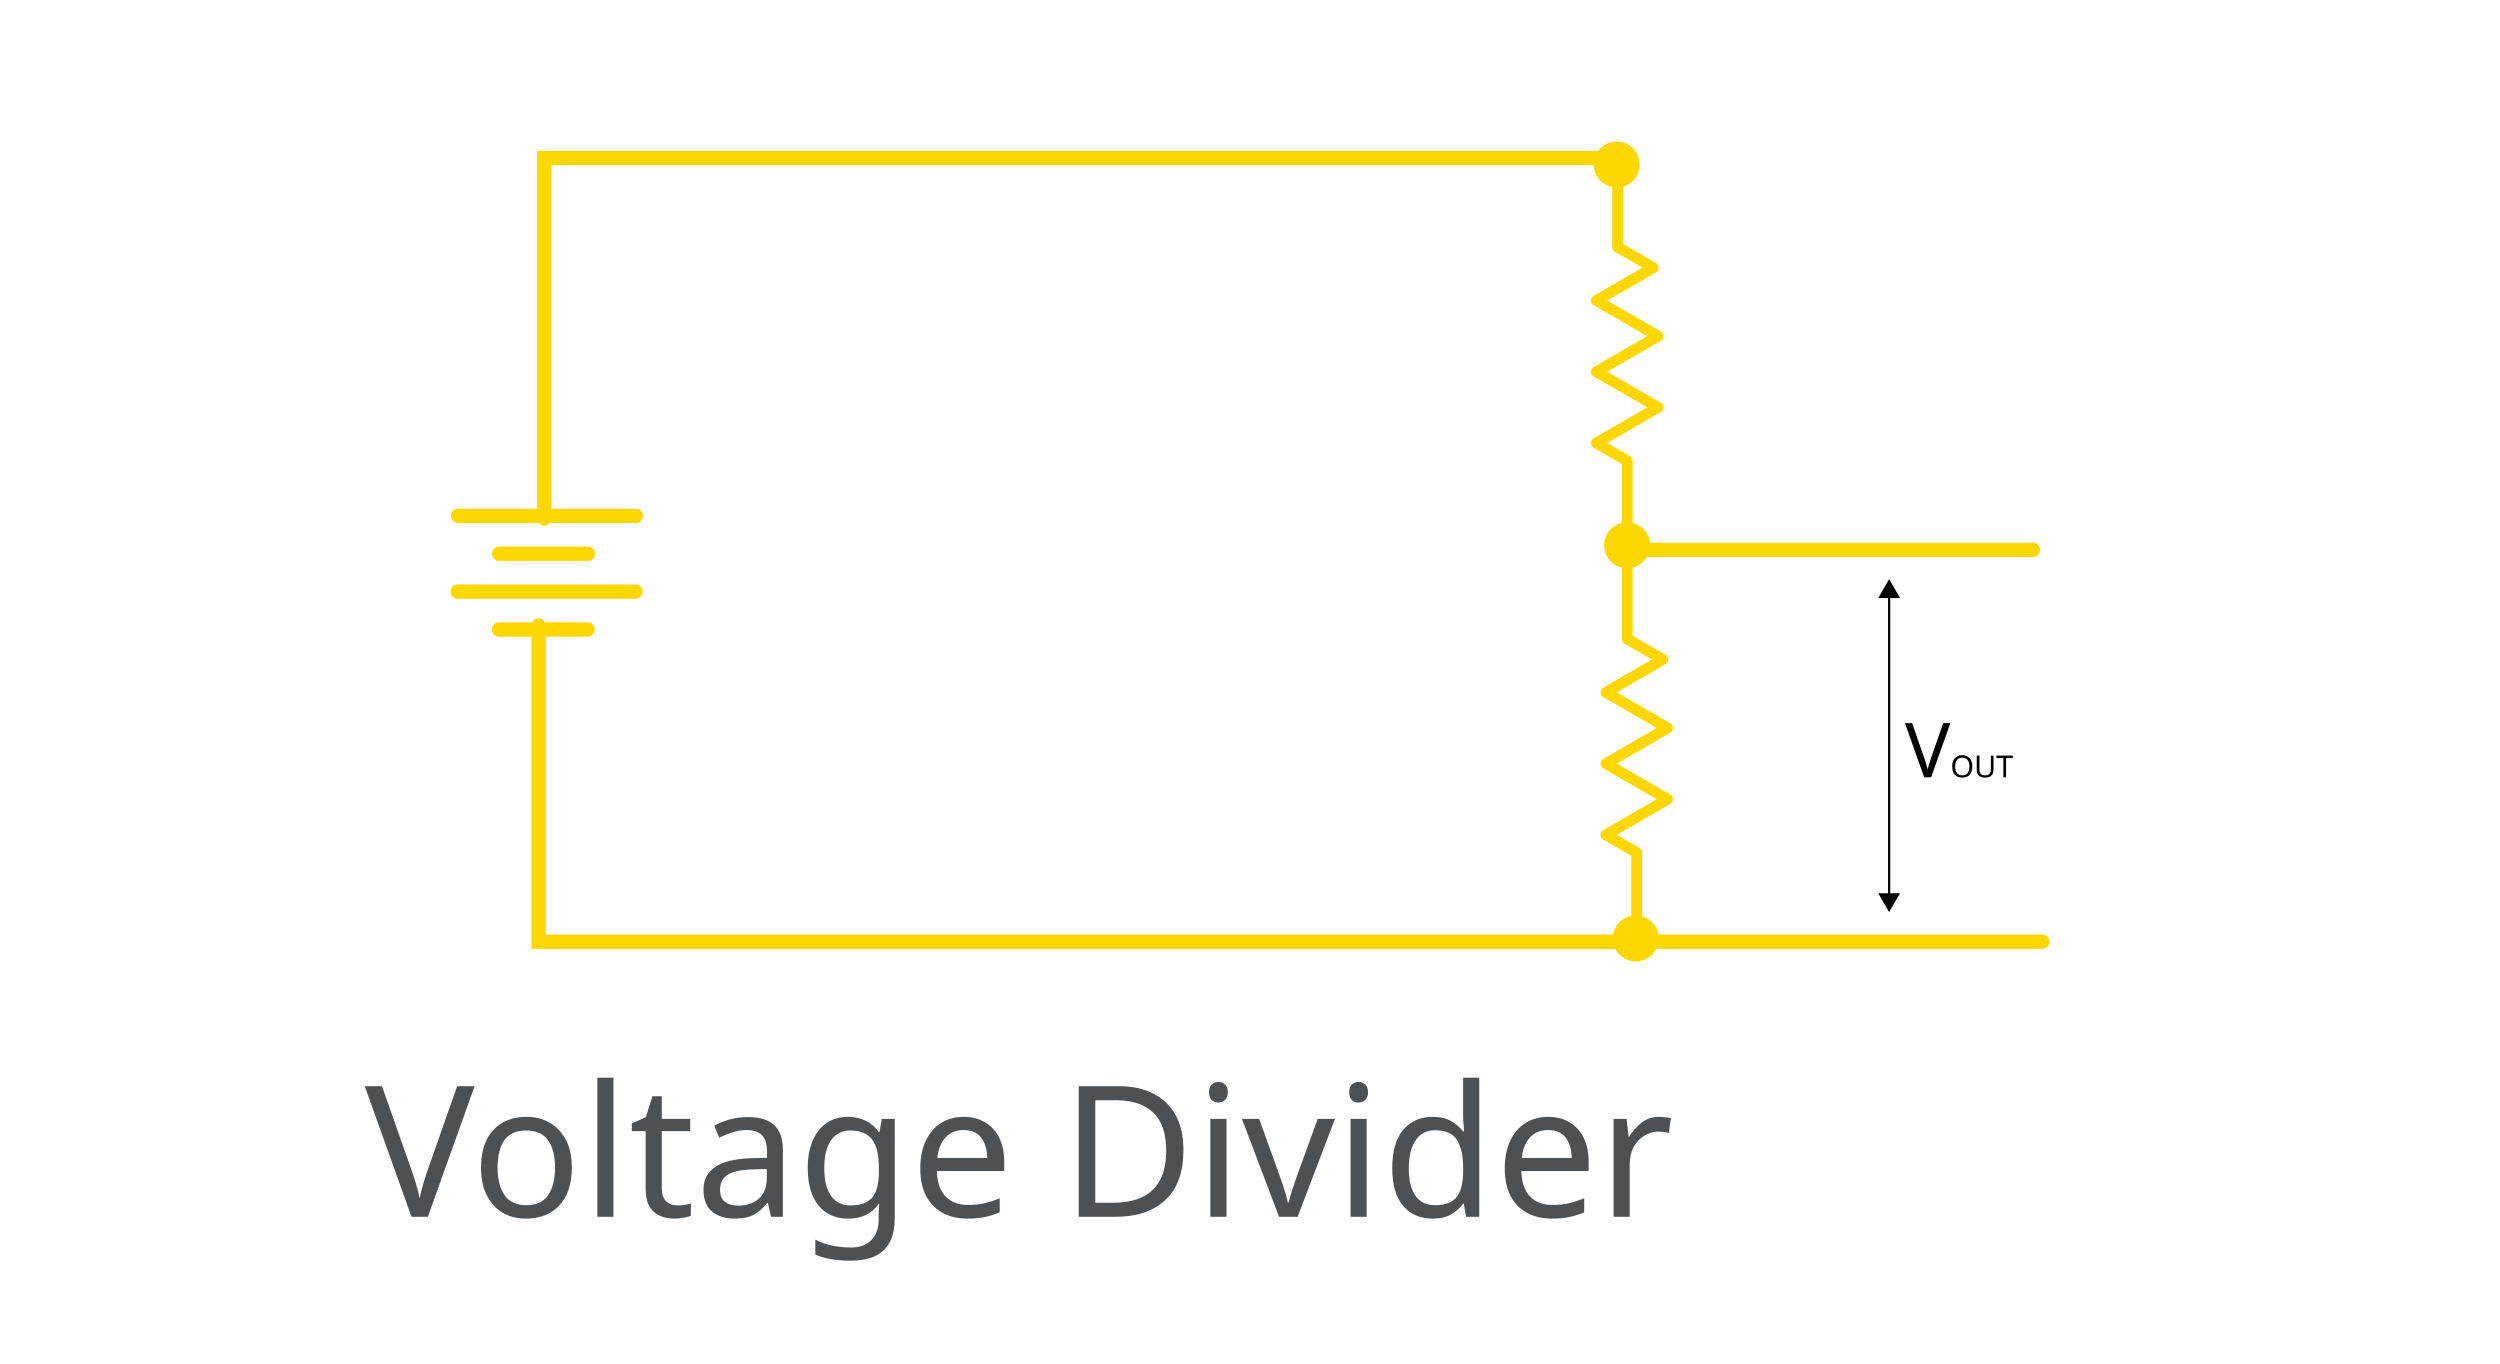
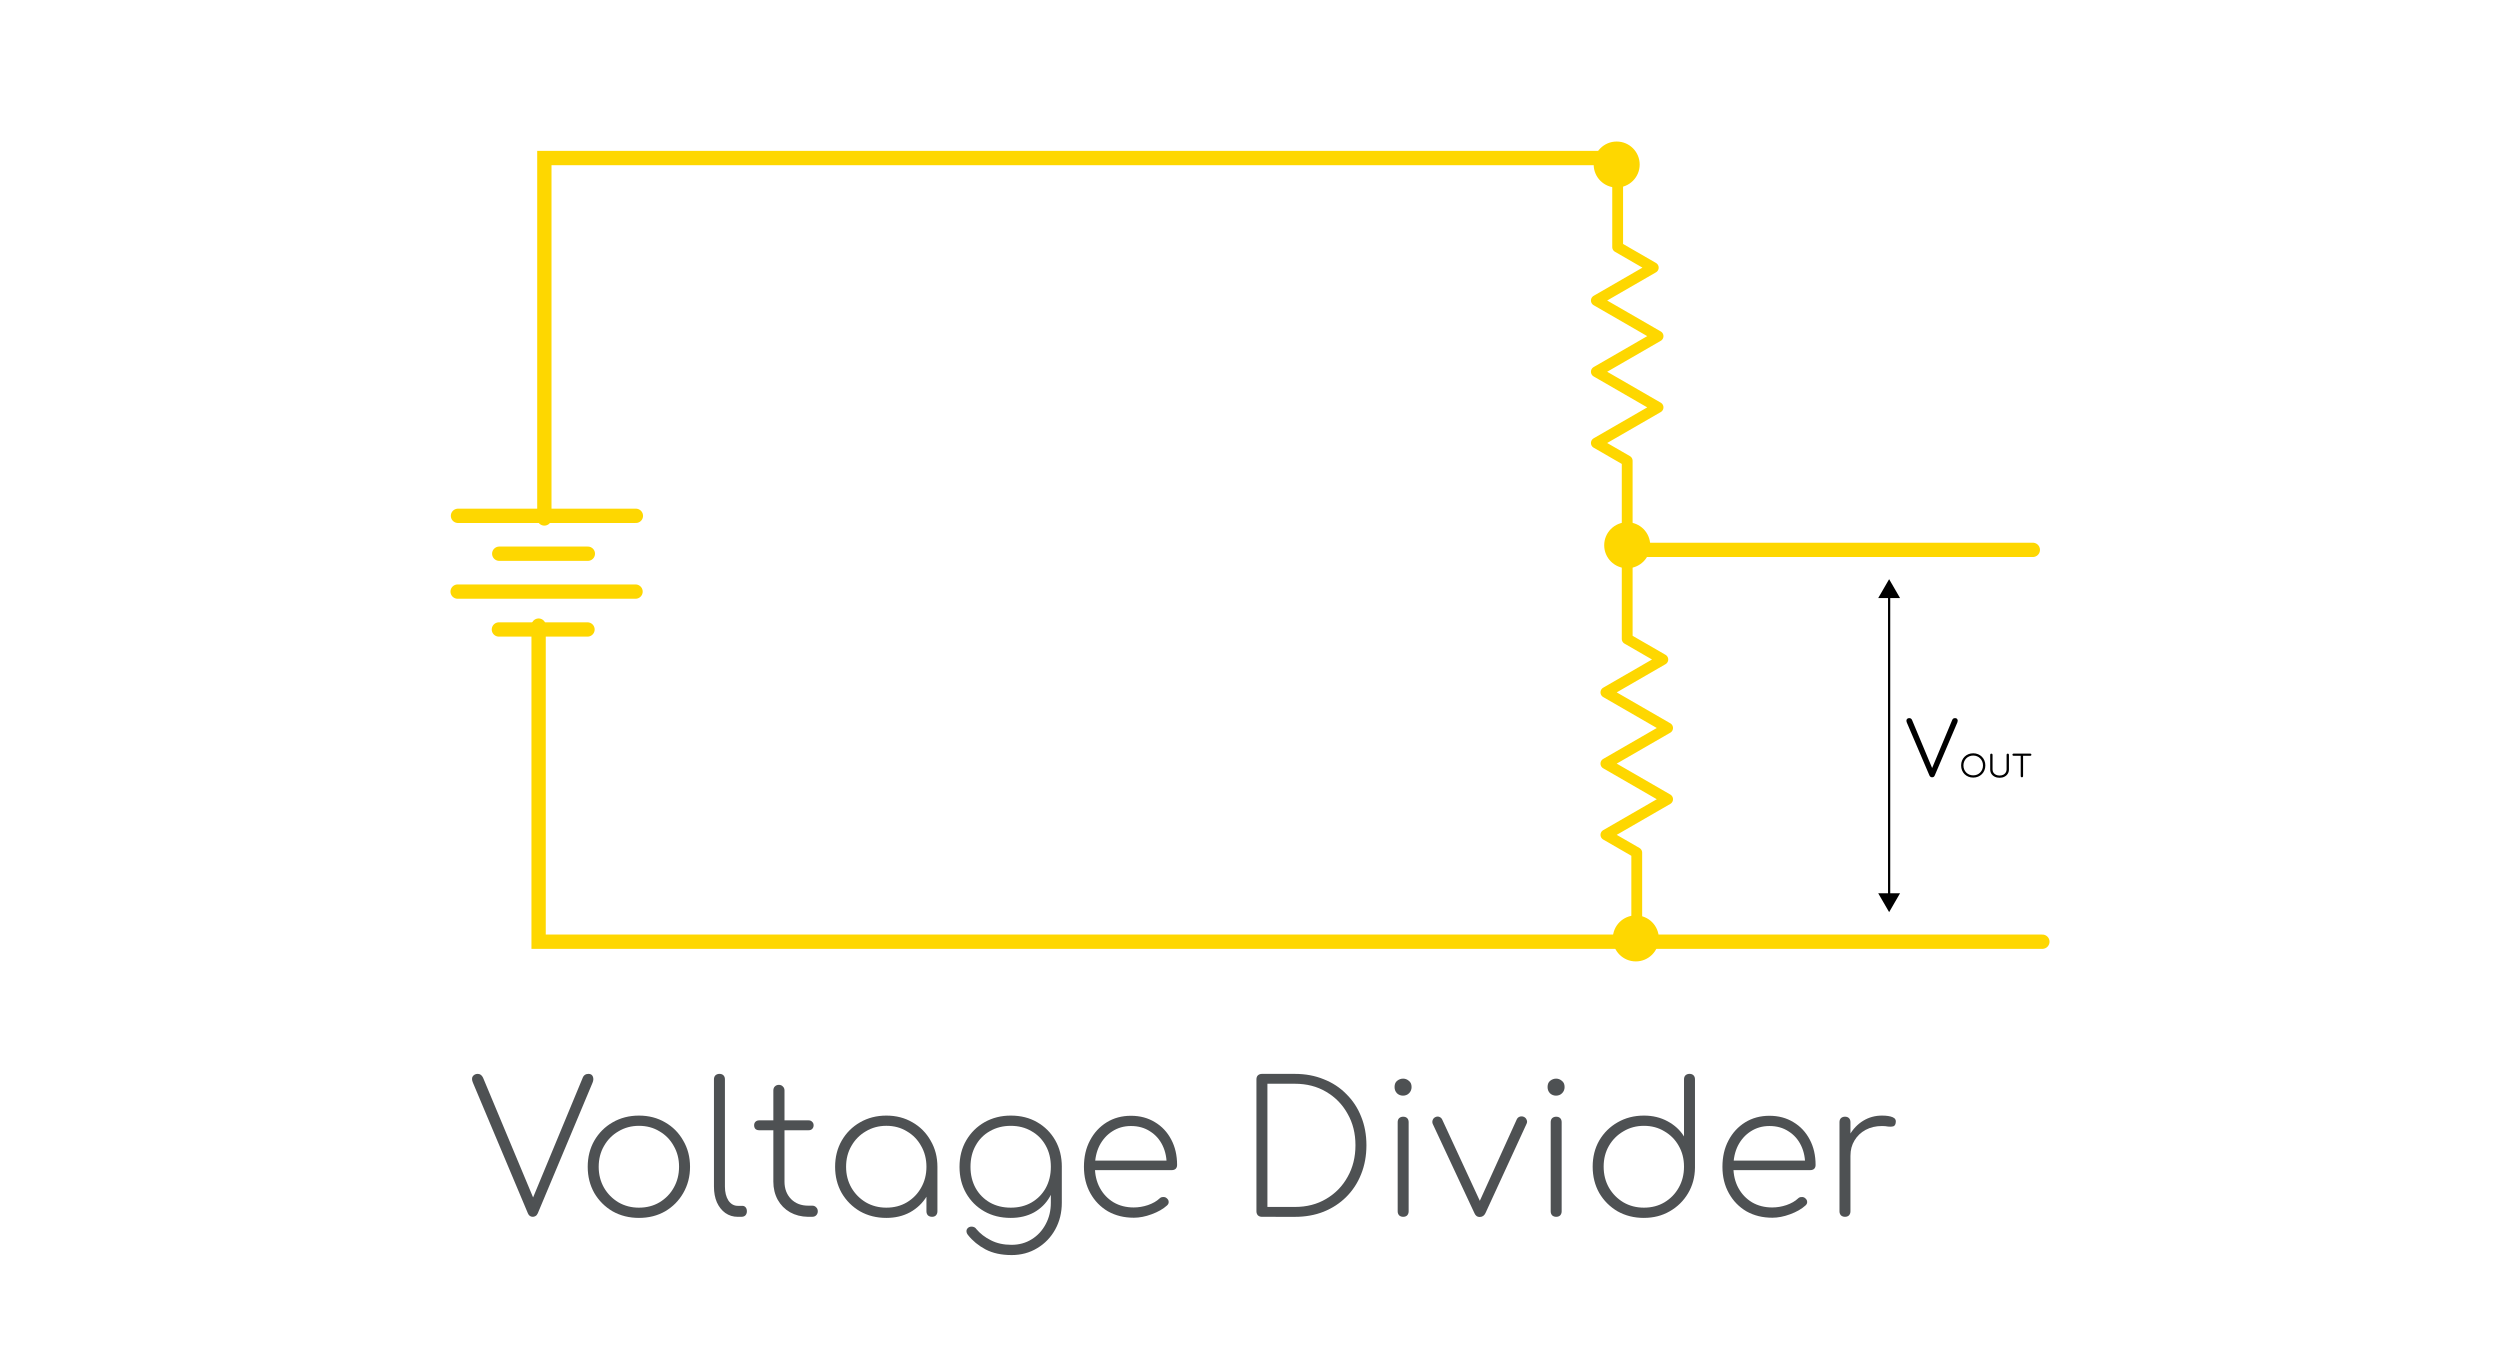
- <svg xmlns="http://www.w3.org/2000/svg" width="660" height="360" viewBox="0 0 174.625 95.25" version="1.1" id="svg8">
+ <svg xmlns="http://www.w3.org/2000/svg" id="svg8" version="1.1" viewBox="0 0 174.625 95.25" height="360" width="660">
  <defs id="defs2">
-     <marker orient="auto" refY="0.0" refX="0.0" id="marker3841" style="overflow:visible;">
-       <path id="path3839" d="M 0.0,0.0 L 5.0,-5.0 L -12.5,0.0 L 5.0,5.0 L 0.0,0.0 z " style="fill-rule:evenodd;stroke:#4e5153;stroke-width:1pt;stroke-opacity:1;fill:#4e5153;fill-opacity:1" transform="scale(0.4) rotate(180) translate(10,0)" />
+     <marker style="overflow:visible;" id="marker3841" refX="0.0" refY="0.0" orient="auto">
+       <path transform="scale(0.4) rotate(180) translate(10,0)" style="fill-rule:evenodd;stroke:#4e5153;stroke-width:1pt;stroke-opacity:1;fill:#4e5153;fill-opacity:1" d="M 0.0,0.0 L 5.0,-5.0 L -12.5,0.0 L 5.0,5.0 L 0.0,0.0 z " id="path3839" />
    </marker>
-     <marker orient="auto" refY="0.0" refX="0.0" id="marker3831" style="overflow:visible;">
-       <path id="path3829" d="M 0.0,0.0 L 5.0,-5.0 L -12.5,0.0 L 5.0,5.0 L 0.0,0.0 z " style="fill-rule:evenodd;stroke:#4e5153;stroke-width:1pt;stroke-opacity:1;fill:#4e5153;fill-opacity:1" transform="scale(0.4) rotate(180) translate(10,0)" />
+     <marker style="overflow:visible;" id="marker3831" refX="0.0" refY="0.0" orient="auto">
+       <path transform="scale(0.4) rotate(180) translate(10,0)" style="fill-rule:evenodd;stroke:#4e5153;stroke-width:1pt;stroke-opacity:1;fill:#4e5153;fill-opacity:1" d="M 0.0,0.0 L 5.0,-5.0 L -12.5,0.0 L 5.0,5.0 L 0.0,0.0 z " id="path3829" />
    </marker>
-     <marker style="overflow:visible" id="TriangleOutL" refX="0.0" refY="0.0" orient="auto">
-       <path transform="scale(0.8)" style="fill-rule:evenodd;stroke:#000000;stroke-width:1pt;stroke-opacity:1;fill:#000000;fill-opacity:1" d="M 5.77,0.0 L -2.88,5.0 L -2.88,-5.0 L 5.77,0.0 z " id="path2502" />
+     <marker orient="auto" refY="0.0" refX="0.0" id="TriangleOutL" style="overflow:visible">
+       <path id="path2502" d="M 5.77,0.0 L -2.88,5.0 L -2.88,-5.0 L 5.77,0.0 z " style="fill-rule:evenodd;stroke:#000000;stroke-width:1pt;stroke-opacity:1;fill:#000000;fill-opacity:1" transform="scale(0.8)" />
    </marker>
-     <marker style="overflow:visible;" id="marker2926" refX="0.0" refY="0.0" orient="auto">
-       <path transform="scale(1.1) rotate(180) translate(1,0)" d="M 8.719,4.034 L -2.207,0.016 L 8.719,-4.002 C 6.973,-1.63 6.983,1.616 8.719,4.034 z " style="fill-rule:evenodd;stroke-width:0.625;stroke-linejoin:round;stroke:#000000;stroke-opacity:1;fill:#000000;fill-opacity:1" id="path2924" />
+     <marker orient="auto" refY="0.0" refX="0.0" id="marker2926" style="overflow:visible;">
+       <path id="path2924" style="fill-rule:evenodd;stroke-width:0.625;stroke-linejoin:round;stroke:#000000;stroke-opacity:1;fill:#000000;fill-opacity:1" d="M 8.719,4.034 L -2.207,0.016 L 8.719,-4.002 C 6.973,-1.63 6.983,1.616 8.719,4.034 z " transform="scale(1.1) rotate(180) translate(1,0)" />
    </marker>
-     <marker style="overflow:visible;" id="marker2868" refX="0.0" refY="0.0" orient="auto">
-       <path transform="scale(1.1) rotate(180) translate(1,0)" d="M 8.719,4.034 L -2.207,0.016 L 8.719,-4.002 C 6.973,-1.63 6.983,1.616 8.719,4.034 z " style="fill-rule:evenodd;stroke-width:0.625;stroke-linejoin:round;stroke:#000000;stroke-opacity:1;fill:#000000;fill-opacity:1" id="path2866" />
+     <marker orient="auto" refY="0.0" refX="0.0" id="marker2868" style="overflow:visible;">
+       <path id="path2866" style="fill-rule:evenodd;stroke-width:0.625;stroke-linejoin:round;stroke:#000000;stroke-opacity:1;fill:#000000;fill-opacity:1" d="M 8.719,4.034 L -2.207,0.016 L 8.719,-4.002 C 6.973,-1.63 6.983,1.616 8.719,4.034 z " transform="scale(1.1) rotate(180) translate(1,0)" />
    </marker>
-     <marker style="overflow:visible;" id="Arrow2Lend" refX="0.0" refY="0.0" orient="auto">
-       <path transform="scale(1.1) rotate(180) translate(1,0)" d="M 8.719,4.034 L -2.207,0.016 L 8.719,-4.002 C 6.973,-1.63 6.983,1.616 8.719,4.034 z " style="fill-rule:evenodd;stroke-width:0.625;stroke-linejoin:round;stroke:#000000;stroke-opacity:1;fill:#000000;fill-opacity:1" id="path2381" />
+     <marker orient="auto" refY="0.0" refX="0.0" id="Arrow2Lend" style="overflow:visible;">
+       <path id="path2381" style="fill-rule:evenodd;stroke-width:0.625;stroke-linejoin:round;stroke:#000000;stroke-opacity:1;fill:#000000;fill-opacity:1" d="M 8.719,4.034 L -2.207,0.016 L 8.719,-4.002 C 6.973,-1.63 6.983,1.616 8.719,4.034 z " transform="scale(1.1) rotate(180) translate(1,0)" />
    </marker>
-     <marker style="overflow:visible;" id="Arrow1Lend" refX="0.0" refY="0.0" orient="auto">
-       <path transform="scale(0.8) rotate(180) translate(12.5,0)" style="fill-rule:evenodd;stroke:#000000;stroke-width:1pt;stroke-opacity:1;fill:#000000;fill-opacity:1" d="M 0.0,0.0 L 5.0,-5.0 L -12.5,0.0 L 5.0,5.0 L 0.0,0.0 z " id="path2363" />
+     <marker orient="auto" refY="0.0" refX="0.0" id="Arrow1Lend" style="overflow:visible;">
+       <path id="path2363" d="M 0.0,0.0 L 5.0,-5.0 L -12.5,0.0 L 5.0,5.0 L 0.0,0.0 z " style="fill-rule:evenodd;stroke:#000000;stroke-width:1pt;stroke-opacity:1;fill:#000000;fill-opacity:1" transform="scale(0.8) rotate(180) translate(12.5,0)" />
    </marker>
-     <marker style="overflow:visible" id="Arrow1Lstart" refX="0.0" refY="0.0" orient="auto">
-       <path transform="scale(0.8) translate(12.5,0)" style="fill-rule:evenodd;stroke:#000000;stroke-width:1pt;stroke-opacity:1;fill:#000000;fill-opacity:1" d="M 0.0,0.0 L 5.0,-5.0 L -12.5,0.0 L 5.0,5.0 L 0.0,0.0 z " id="path2360" />
+     <marker orient="auto" refY="0.0" refX="0.0" id="Arrow1Lstart" style="overflow:visible">
+       <path id="path2360" d="M 0.0,0.0 L 5.0,-5.0 L -12.5,0.0 L 5.0,5.0 L 0.0,0.0 z " style="fill-rule:evenodd;stroke:#000000;stroke-width:1pt;stroke-opacity:1;fill:#000000;fill-opacity:1" transform="scale(0.8) translate(12.5,0)" />
    </marker>
-     <marker style="overflow:visible" id="TriangleInL" refX="0.0" refY="0.0" orient="auto">
-       <path transform="scale(-0.8)" style="fill-rule:evenodd;stroke:#000000;stroke-width:1pt;stroke-opacity:1;fill:#000000;fill-opacity:1" d="M 5.77,0.0 L -2.88,5.0 L -2.88,-5.0 L 5.77,0.0 z " id="path2493" />
+     <marker orient="auto" refY="0.0" refX="0.0" id="TriangleInL" style="overflow:visible">
+       <path id="path2493" d="M 5.77,0.0 L -2.88,5.0 L -2.88,-5.0 L 5.77,0.0 z " style="fill-rule:evenodd;stroke:#000000;stroke-width:1pt;stroke-opacity:1;fill:#000000;fill-opacity:1" transform="scale(-0.8)" />
    </marker>
-     <marker style="overflow:visible" id="Arrow2Mstart" refX="0.0" refY="0.0" orient="auto">
-       <path transform="scale(0.6) translate(0,0)" d="M 8.719,4.034 L -2.207,0.016 L 8.719,-4.002 C 6.973,-1.63 6.983,1.616 8.719,4.034 z " style="fill-rule:evenodd;stroke-width:0.625;stroke-linejoin:round;stroke:#000000;stroke-opacity:1;fill:#000000;fill-opacity:1" id="path2384" />
+     <marker orient="auto" refY="0.0" refX="0.0" id="Arrow2Mstart" style="overflow:visible">
+       <path id="path2384" style="fill-rule:evenodd;stroke-width:0.625;stroke-linejoin:round;stroke:#000000;stroke-opacity:1;fill:#000000;fill-opacity:1" d="M 8.719,4.034 L -2.207,0.016 L 8.719,-4.002 C 6.973,-1.63 6.983,1.616 8.719,4.034 z " transform="scale(0.6) translate(0,0)" />
    </marker>
-     <marker orient="auto" refY="0" refX="0" id="TriangleInL-7" style="overflow:visible">
-       <path id="path2493-4" d="M 5.77,0 -2.88,5 V -5 Z" style="fill:#000000;fill-opacity:1;fill-rule:evenodd;stroke:#000000;stroke-width:1pt;stroke-opacity:1" transform="scale(-0.8)" />
+     <marker style="overflow:visible" id="TriangleInL-7" refX="0" refY="0" orient="auto">
+       <path transform="scale(-0.8)" style="fill:#000000;fill-opacity:1;fill-rule:evenodd;stroke:#000000;stroke-width:1pt;stroke-opacity:1" d="M 5.77,0 -2.88,5 V -5 Z" id="path2493-4" />
    </marker>
-     <marker orient="auto" refY="0" refX="0" id="Arrow1Lstart-8" style="overflow:visible">
-       <path id="path2360-1" d="M 0,0 5,-5 -12.5,0 5,5 Z" style="fill:#000000;fill-opacity:1;fill-rule:evenodd;stroke:#000000;stroke-width:1pt;stroke-opacity:1" transform="matrix(0.8,0,0,0.8,10,0)" />
+     <marker style="overflow:visible" id="Arrow1Lstart-8" refX="0" refY="0" orient="auto">
+       <path transform="matrix(0.8,0,0,0.8,10,0)" style="fill:#000000;fill-opacity:1;fill-rule:evenodd;stroke:#000000;stroke-width:1pt;stroke-opacity:1" d="M 0,0 5,-5 -12.5,0 5,5 Z" id="path2360-1" />
    </marker>
-     <marker orient="auto" refY="0" refX="0" id="TriangleOutL-0" style="overflow:visible">
-       <path id="path2502-7" d="M 5.77,0 -2.88,5 V -5 Z" style="fill:#000000;fill-opacity:1;fill-rule:evenodd;stroke:#000000;stroke-width:1pt;stroke-opacity:1" transform="scale(0.8)" />
+     <marker style="overflow:visible" id="TriangleOutL-0" refX="0" refY="0" orient="auto">
+       <path transform="scale(0.8)" style="fill:#000000;fill-opacity:1;fill-rule:evenodd;stroke:#000000;stroke-width:1pt;stroke-opacity:1" d="M 5.77,0 -2.88,5 V -5 Z" id="path2502-7" />
    </marker>
-     <marker style="overflow:visible" id="marker3831-4" refX="0" refY="0" orient="auto">
-       <path transform="matrix(-0.4,0,0,-0.4,-4,0)" style="fill:#4e5153;fill-opacity:1;fill-rule:evenodd;stroke:#4e5153;stroke-width:1pt;stroke-opacity:1" d="M 0,0 5,-5 -12.5,0 5,5 Z" id="path3829-7" />
+     <marker orient="auto" refY="0" refX="0" id="marker3831-4" style="overflow:visible">
+       <path id="path3829-7" d="M 0,0 5,-5 -12.5,0 5,5 Z" style="fill:#4e5153;fill-opacity:1;fill-rule:evenodd;stroke:#4e5153;stroke-width:1pt;stroke-opacity:1" transform="matrix(-0.4,0,0,-0.4,-4,0)" />
    </marker>
-     <marker style="overflow:visible" id="marker3841-2" refX="0" refY="0" orient="auto">
-       <path transform="matrix(-0.4,0,0,-0.4,-4,0)" style="fill:#4e5153;fill-opacity:1;fill-rule:evenodd;stroke:#4e5153;stroke-width:1pt;stroke-opacity:1" d="M 0,0 5,-5 -12.5,0 5,5 Z" id="path3839-2" />
+     <marker orient="auto" refY="0" refX="0" id="marker3841-2" style="overflow:visible">
+       <path id="path3839-2" d="M 0,0 5,-5 -12.5,0 5,5 Z" style="fill:#4e5153;fill-opacity:1;fill-rule:evenodd;stroke:#4e5153;stroke-width:1pt;stroke-opacity:1" transform="matrix(-0.4,0,0,-0.4,-4,0)" />
    </marker>
  </defs>
  <g id="layer1">
-     <rect style="fill:none;fill-opacity:1;stroke:none;stroke-width:0.198;stroke-linecap:round;stroke-linejoin:round;stroke-miterlimit:4;stroke-dasharray:none;stroke-opacity:1" id="rect846" width="172.98" height="92.524" x="-176.584" y="0.85" ry="6.609" />
-     <rect ry="6.609" y="1.795" x="0.932" height="92.524" width="172.98" id="rect846-0" style="fill:none;fill-opacity:1;stroke:none;stroke-width:0.198;stroke-linecap:round;stroke-linejoin:round;stroke-miterlimit:4;stroke-dasharray:none;stroke-opacity:1" />
-     <rect style="fill:none;fill-opacity:1;stroke:none;stroke-width:0.198;stroke-linecap:round;stroke-linejoin:round;stroke-miterlimit:4;stroke-dasharray:none;stroke-opacity:1" id="rect846-0-6" width="172.98" height="92.524" x="-176.584" y="93.374" ry="6.609" />
-     <rect style="fill:none;fill-opacity:1;stroke:none;stroke-width:0.198;stroke-linecap:round;stroke-linejoin:round;stroke-miterlimit:4;stroke-dasharray:none;stroke-opacity:1" id="rect846-0-4" width="172.98" height="92.524" x="93.675" y="-106.449" ry="6.609" />
-     <g id="g10109" transform="translate(-99.35365,105.3042)">
-       <text id="text844-8-04" y="-20.31" x="182.178" style="font-style:normal;font-weight:normal;font-size:12.786px;line-height:1.25;font-family:sans-serif;fill:#4e5153;fill-opacity:1;stroke:none;stroke-width:0.32" xml:space="preserve">
-         <tspan id="tspan856-0-4" style="font-style:normal;font-variant:normal;font-weight:300;font-stretch:normal;font-family:Comfortaa;-inkscape-font-specification:'Comfortaa Light';text-align:center;text-anchor:middle;fill:#4e5153;fill-opacity:1;stroke-width:0.32" y="-20.31" x="182.178">Voltage Divider</tspan>
-       </text>
-       <path style="fill:none;stroke:#fed700;stroke-width:0.756;stroke-linecap:round;stroke-linejoin:round;stroke-miterlimit:4;stroke-dasharray:none;stroke-opacity:1" d="m 213.014,-66.896 v 6.221 l 2.488,1.437 -3.976,2.296 4.31,2.488 -4.31,2.488 4.31,2.488 -4.31,2.488 2.155,1.244 v 6.221" id="path1607-2-1-0" />
-       <path id="path1607-2-1-3-8" d="m 212.347,-94.267 v 6.221 l 2.488,1.437 -3.976,2.296 4.31,2.488 -4.31,2.488 4.31,2.488 -4.31,2.488 2.155,1.244 v 6.221" style="fill:none;stroke:#fed700;stroke-width:0.756;stroke-linecap:round;stroke-linejoin:round;stroke-miterlimit:4;stroke-dasharray:none;stroke-opacity:1" />
-       <path id="path2314-8" d="m 213.681,-39.526 h 28.332" style="fill:none;stroke:#fed700;stroke-width:1;stroke-linecap:round;stroke-linejoin:miter;stroke-miterlimit:4;stroke-dasharray:none;stroke-opacity:1" />
-       <path style="fill:none;stroke:#fed700;stroke-width:1;stroke-linecap:round;stroke-linejoin:miter;stroke-miterlimit:4;stroke-dasharray:none;stroke-opacity:1" d="m 213.014,-66.896 h 28.332" id="path2314-2-5" />
-       <circle r="1.204" cy="-39.756" cx="213.615" id="path1707-9-7-0" style="fill:#fed700;fill-opacity:1;stroke:#fed700;stroke-width:0.806;stroke-linecap:round;stroke-linejoin:round;stroke-miterlimit:4;stroke-dasharray:none;stroke-opacity:1" />
-       <circle r="1.204" cy="-67.218" cx="213.014" id="path1707-9-1-6" style="fill:#fed700;fill-opacity:1;stroke:#fed700;stroke-width:0.806;stroke-linecap:round;stroke-linejoin:round;stroke-miterlimit:4;stroke-dasharray:none;stroke-opacity:1" />
-       <circle r="1.204" cy="-93.812" cx="212.279" id="path1707-9-0-7" style="fill:#fed700;fill-opacity:1;stroke:#fed700;stroke-width:0.806;stroke-linecap:round;stroke-linejoin:round;stroke-miterlimit:4;stroke-dasharray:none;stroke-opacity:1" />
-       <path id="path2358-3" d="m 231.31,-63.969 v 21.497" style="fill:none;stroke:#000000;stroke-width:0.155;stroke-linecap:butt;stroke-linejoin:miter;stroke-miterlimit:3;stroke-dasharray:none;stroke-opacity:1;marker-start:url(#TriangleInL-7);marker-mid:url(#Arrow1Lstart-8);marker-end:url(#TriangleOutL-0)" />
-       <text id="text3420-2" y="-51.011" x="232.414" style="font-style:normal;font-weight:normal;font-size:5.292px;line-height:1.15;font-family:sans-serif;fill:#000000;fill-opacity:1;stroke:none;stroke-width:0.265" xml:space="preserve">
-         <tspan rotate="0 0 0 0 0" style="font-style:normal;font-variant:normal;font-weight:normal;font-stretch:normal;font-size:5.292px;font-family:Comfortaa;-inkscape-font-specification:Comfortaa;stroke-width:0.265" y="-51.011" x="232.414" id="tspan3418-2">V<tspan id="tspan3424-0" style="font-style:normal;font-variant:normal;font-weight:normal;font-stretch:normal;font-size:2.117px;font-family:Comfortaa;-inkscape-font-specification:Comfortaa;stroke-width:0.265">OUT</tspan>
-         </tspan>
-       </text>
-       <path id="path3434-9" d="m 131.343,-69.273 h 12.426" style="fill:none;stroke:#fed700;stroke-width:1;stroke-linecap:round;stroke-linejoin:miter;stroke-miterlimit:4;stroke-dasharray:none;stroke-opacity:1" />
-       <path id="path3436-3" d="m 134.225,-66.627 h 6.189" style="fill:none;stroke:#fed700;stroke-width:1;stroke-linecap:round;stroke-linejoin:miter;stroke-miterlimit:4;stroke-dasharray:none;stroke-opacity:1" />
-       <path style="fill:none;stroke:#fed700;stroke-width:1;stroke-linecap:round;stroke-linejoin:miter;stroke-miterlimit:4;stroke-dasharray:none;stroke-opacity:1" d="M 131.32,-63.981 H 143.746" id="path3434-8-9" />
-       <path style="fill:none;stroke:#fed700;stroke-width:1;stroke-linecap:round;stroke-linejoin:miter;stroke-miterlimit:4;stroke-dasharray:none;stroke-opacity:1" d="m 134.202,-61.335 h 6.189" id="path3436-1-0" />
-       <path id="path3456-8" d="m 212.347,-94.267 h -74.971 v 25.178" style="fill:none;stroke:#fed700;stroke-width:1;stroke-linecap:round;stroke-linejoin:miter;stroke-miterlimit:4;stroke-dasharray:none;stroke-opacity:1" />
-       <path id="path3458-3" d="M 213.681,-39.526 H 136.976 V -61.606" style="fill:none;stroke:#fed700;stroke-width:1;stroke-linecap:round;stroke-linejoin:miter;stroke-miterlimit:4;stroke-dasharray:none;stroke-opacity:1" />
+     <rect ry="6.609" y="0.85" x="-176.584" height="92.524" width="172.98" id="rect846" style="fill:none;fill-opacity:1;stroke:none;stroke-width:0.198;stroke-linecap:round;stroke-linejoin:round;stroke-miterlimit:4;stroke-dasharray:none;stroke-opacity:1" />
+     <rect style="fill:none;fill-opacity:1;stroke:none;stroke-width:0.198;stroke-linecap:round;stroke-linejoin:round;stroke-miterlimit:4;stroke-dasharray:none;stroke-opacity:1" id="rect846-0" width="172.98" height="92.524" x="0.932" y="1.795" ry="6.609" />
+     <rect ry="6.609" y="93.374" x="-176.584" height="92.524" width="172.98" id="rect846-0-6" style="fill:none;fill-opacity:1;stroke:none;stroke-width:0.198;stroke-linecap:round;stroke-linejoin:round;stroke-miterlimit:4;stroke-dasharray:none;stroke-opacity:1" />
+     <rect ry="6.609" y="-106.449" x="93.675" height="92.524" width="172.98" id="rect846-0-4" style="fill:none;fill-opacity:1;stroke:none;stroke-width:0.198;stroke-linecap:round;stroke-linejoin:round;stroke-miterlimit:4;stroke-dasharray:none;stroke-opacity:1" />
+     <g style="font-style:normal;font-weight:normal;font-size:12.786px;line-height:1.25;font-family:sans-serif;fill:#4e5153;fill-opacity:1;stroke:none;stroke-width:0.32" id="text844-8-04" aria-label="Voltage Divider">
+       <path id="path1075" style="font-style:normal;font-variant:normal;font-weight:300;font-stretch:normal;font-family:Comfortaa;-inkscape-font-specification:'Comfortaa Light';text-align:center;text-anchor:middle;fill:#4e5153;fill-opacity:1;stroke-width:0.32" d="m 37.219,84.995 q -0.243,0 -0.345,-0.243 l -3.836,-9.116 q -0.128,-0.294 -0.013,-0.46 0.128,-0.166 0.345,-0.166 0.243,0 0.371,0.268 l 3.682,8.809 h -0.371 l 3.631,-8.758 q 0.064,-0.179 0.166,-0.243 0.102,-0.077 0.256,-0.077 0.23,0 0.307,0.192 0.077,0.192 -0.026,0.435 l -3.823,9.116 q -0.064,0.141 -0.166,0.192 -0.089,0.051 -0.179,0.051 z" />
+       <path id="path1077" style="font-style:normal;font-variant:normal;font-weight:300;font-stretch:normal;font-family:Comfortaa;-inkscape-font-specification:'Comfortaa Light';text-align:center;text-anchor:middle;fill:#4e5153;fill-opacity:1;stroke-width:0.32" d="m 44.632,85.071 q -1.023,0 -1.841,-0.46 -0.805,-0.473 -1.279,-1.279 -0.46,-0.818 -0.46,-1.828 0,-1.023 0.46,-1.828 0.473,-0.818 1.279,-1.279 0.818,-0.473 1.841,-0.473 1.023,0 1.828,0.473 0.805,0.46 1.266,1.279 0.473,0.805 0.473,1.828 0,1.01 -0.473,1.828 -0.46,0.805 -1.266,1.279 -0.805,0.46 -1.828,0.46 z m 0,-0.716 q 0.805,0 1.432,-0.371 0.639,-0.384 0.997,-1.023 0.371,-0.652 0.371,-1.47 0,-0.805 -0.371,-1.445 -0.358,-0.652 -0.997,-1.023 -0.626,-0.384 -1.432,-0.384 -0.793,0 -1.432,0.384 -0.639,0.371 -1.01,1.023 -0.371,0.639 -0.371,1.458 0,0.805 0.371,1.458 0.371,0.639 1.01,1.023 0.639,0.371 1.432,0.371 z" />
+       <path id="path1079" style="font-style:normal;font-variant:normal;font-weight:300;font-stretch:normal;font-family:Comfortaa;-inkscape-font-specification:'Comfortaa Light';text-align:center;text-anchor:middle;fill:#4e5153;fill-opacity:1;stroke-width:0.32" d="m 51.532,84.995 q -0.486,0 -0.869,-0.268 -0.371,-0.268 -0.588,-0.742 -0.205,-0.473 -0.205,-1.1 v -7.492 q 0,-0.179 0.102,-0.281 0.115,-0.102 0.281,-0.102 0.179,0 0.281,0.102 0.102,0.102 0.102,0.281 v 7.492 q 0,0.588 0.243,0.972 0.256,0.371 0.652,0.371 h 0.32 q 0.141,0 0.23,0.102 0.089,0.102 0.089,0.281 0,0.166 -0.102,0.281 -0.102,0.102 -0.281,0.102 z" />
+       <path id="path1081" style="font-style:normal;font-variant:normal;font-weight:300;font-stretch:normal;font-family:Comfortaa;-inkscape-font-specification:'Comfortaa Light';text-align:center;text-anchor:middle;fill:#4e5153;fill-opacity:1;stroke-width:0.32" d="m 56.435,84.995 q -0.703,-0.013 -1.253,-0.32 -0.55,-0.32 -0.857,-0.869 -0.307,-0.563 -0.307,-1.266 v -6.367 q 0,-0.179 0.102,-0.281 0.115,-0.115 0.281,-0.115 0.179,0 0.281,0.115 0.115,0.102 0.115,0.281 v 6.367 q 0,0.742 0.46,1.215 0.46,0.46 1.189,0.46 h 0.281 q 0.179,0 0.281,0.115 0.115,0.102 0.115,0.281 0,0.166 -0.115,0.281 -0.102,0.102 -0.281,0.102 z m -3.414,-6.048 q -0.153,0 -0.256,-0.089 -0.089,-0.102 -0.089,-0.256 0,-0.153 0.089,-0.243 0.102,-0.102 0.256,-0.102 h 3.465 q 0.153,0 0.243,0.102 0.102,0.089 0.102,0.243 0,0.153 -0.102,0.256 -0.089,0.089 -0.243,0.089 z" />
+       <path id="path1083" style="font-style:normal;font-variant:normal;font-weight:300;font-stretch:normal;font-family:Comfortaa;-inkscape-font-specification:'Comfortaa Light';text-align:center;text-anchor:middle;fill:#4e5153;fill-opacity:1;stroke-width:0.32" d="m 61.912,85.071 q -1.023,0 -1.841,-0.46 -0.805,-0.473 -1.279,-1.279 -0.46,-0.818 -0.46,-1.828 0,-1.023 0.46,-1.828 0.473,-0.818 1.279,-1.279 0.818,-0.473 1.841,-0.473 1.023,0 1.828,0.473 0.805,0.46 1.266,1.279 0.473,0.805 0.473,1.828 l -0.32,0.511 q 0,0.869 -0.435,1.56 -0.422,0.69 -1.151,1.1 -0.729,0.396 -1.662,0.396 z m 0,-0.716 q 0.805,0 1.432,-0.371 0.639,-0.384 0.997,-1.023 0.371,-0.652 0.371,-1.458 0,-0.818 -0.371,-1.458 -0.358,-0.652 -0.997,-1.023 -0.626,-0.384 -1.432,-0.384 -0.793,0 -1.432,0.384 -0.639,0.371 -1.01,1.023 -0.371,0.639 -0.371,1.458 0,0.805 0.371,1.458 0.371,0.639 1.01,1.023 0.639,0.371 1.432,0.371 z m 3.196,0.639 q -0.179,0 -0.294,-0.102 -0.102,-0.115 -0.102,-0.281 V 82.271 L 64.955,81.504 h 0.524 v 3.107 q 0,0.166 -0.102,0.281 -0.102,0.102 -0.268,0.102 z" />
+       <path id="path1085" style="font-style:normal;font-variant:normal;font-weight:300;font-stretch:normal;font-family:Comfortaa;-inkscape-font-specification:'Comfortaa Light';text-align:center;text-anchor:middle;fill:#4e5153;fill-opacity:1;stroke-width:0.32" d="m 70.602,85.071 q -1.048,0 -1.854,-0.46 -0.805,-0.46 -1.266,-1.266 -0.46,-0.805 -0.46,-1.841 0,-1.048 0.473,-1.854 0.473,-0.805 1.279,-1.266 0.818,-0.46 1.828,-0.46 1.048,0 1.841,0.46 0.805,0.46 1.266,1.266 0.46,0.805 0.46,1.854 l -0.447,0.511 q 0,0.895 -0.396,1.585 -0.396,0.69 -1.1,1.087 -0.703,0.384 -1.624,0.384 z m 0.051,2.595 q -1.061,0 -1.816,-0.396 -0.742,-0.396 -1.227,-1.01 -0.102,-0.128 -0.102,-0.268 0,-0.141 0.128,-0.243 0.128,-0.089 0.294,-0.064 0.179,0.026 0.268,0.166 0.396,0.473 1.01,0.78 0.614,0.32 1.445,0.32 0.793,0 1.406,-0.384 0.626,-0.384 0.984,-1.061 0.358,-0.665 0.358,-1.496 v -2.033 l 0.345,-0.473 h 0.422 v 2.506 q 0,1.036 -0.46,1.867 -0.46,0.831 -1.253,1.304 -0.793,0.486 -1.803,0.486 z m -0.051,-3.311 q 0.818,0 1.445,-0.358 0.639,-0.371 0.997,-1.01 0.358,-0.652 0.358,-1.483 0,-0.844 -0.358,-1.483 -0.358,-0.652 -0.997,-1.01 -0.626,-0.371 -1.445,-0.371 -0.818,0 -1.458,0.371 -0.639,0.358 -0.997,1.01 -0.358,0.639 -0.358,1.483 0,0.831 0.358,1.483 0.358,0.639 0.997,1.01 0.639,0.358 1.458,0.358 z" />
+       <path id="path1087" style="font-style:normal;font-variant:normal;font-weight:300;font-stretch:normal;font-family:Comfortaa;-inkscape-font-specification:'Comfortaa Light';text-align:center;text-anchor:middle;fill:#4e5153;fill-opacity:1;stroke-width:0.32" d="m 79.19,85.058 q -1.01,0 -1.803,-0.447 -0.78,-0.46 -1.227,-1.266 -0.447,-0.805 -0.447,-1.841 0,-1.048 0.422,-1.841 0.422,-0.805 1.163,-1.266 0.742,-0.46 1.7,-0.46 0.946,0 1.675,0.447 0.729,0.435 1.138,1.215 0.409,0.767 0.409,1.777 0,0.166 -0.102,0.268 -0.102,0.089 -0.268,0.089 h -5.626 v -0.665 h 5.83 l -0.563,0.422 q 0.026,-0.831 -0.281,-1.47 -0.307,-0.639 -0.882,-0.997 -0.563,-0.371 -1.33,-0.371 -0.729,0 -1.304,0.371 -0.563,0.358 -0.895,0.997 -0.32,0.639 -0.32,1.483 0,0.831 0.345,1.47 0.345,0.639 0.959,1.01 0.614,0.358 1.406,0.358 0.499,0 0.997,-0.166 0.511,-0.179 0.805,-0.46 0.102,-0.102 0.243,-0.102 0.153,-0.013 0.256,0.077 0.141,0.115 0.141,0.256 0.013,0.141 -0.115,0.256 -0.409,0.371 -1.074,0.614 -0.652,0.243 -1.253,0.243 z" />
+       <path id="path1089" style="font-style:normal;font-variant:normal;font-weight:300;font-stretch:normal;font-family:Comfortaa;-inkscape-font-specification:'Comfortaa Light';text-align:center;text-anchor:middle;fill:#4e5153;fill-opacity:1;stroke-width:0.32" d="m 88.145,84.995 q -0.166,0 -0.281,-0.102 -0.102,-0.115 -0.102,-0.281 v -9.218 q 0,-0.179 0.102,-0.281 0.115,-0.102 0.281,-0.102 h 2.301 q 1.1,0 2.007,0.371 0.921,0.358 1.585,1.036 0.678,0.665 1.036,1.573 0.371,0.908 0.371,2.007 0,1.1 -0.371,2.02 -0.358,0.908 -1.036,1.585 -0.665,0.665 -1.585,1.036 -0.908,0.358 -2.007,0.358 z m 0.384,-0.69 h 1.918 q 1.24,0 2.186,-0.563 0.959,-0.563 1.496,-1.534 0.55,-0.972 0.55,-2.212 0,-1.24 -0.55,-2.199 -0.537,-0.972 -1.496,-1.534 -0.946,-0.563 -2.186,-0.563 h -1.918 z" />
+       <path id="path1091" style="font-style:normal;font-variant:normal;font-weight:300;font-stretch:normal;font-family:Comfortaa;-inkscape-font-specification:'Comfortaa Light';text-align:center;text-anchor:middle;fill:#4e5153;fill-opacity:1;stroke-width:0.32" d="m 98.011,84.995 q -0.166,0 -0.281,-0.102 -0.102,-0.115 -0.102,-0.281 v -6.227 q 0,-0.179 0.102,-0.281 0.115,-0.102 0.281,-0.102 0.179,0 0.281,0.102 0.102,0.102 0.102,0.281 v 6.227 q 0,0.166 -0.102,0.281 -0.102,0.102 -0.281,0.102 z m -0.013,-8.464 q -0.243,0 -0.422,-0.166 -0.166,-0.179 -0.166,-0.435 0,-0.294 0.179,-0.435 0.192,-0.153 0.422,-0.153 0.217,0 0.396,0.153 0.192,0.141 0.192,0.435 0,0.256 -0.179,0.435 -0.166,0.166 -0.422,0.166 z" />
+       <path id="path1093" style="font-style:normal;font-variant:normal;font-weight:300;font-stretch:normal;font-family:Comfortaa;-inkscape-font-specification:'Comfortaa Light';text-align:center;text-anchor:middle;fill:#4e5153;fill-opacity:1;stroke-width:0.32" d="m 103.347,85.007 q -0.243,0 -0.358,-0.268 l -2.915,-6.239 q -0.051,-0.141 0,-0.268 0.051,-0.141 0.192,-0.205 0.141,-0.064 0.269,-0.013 0.141,0.051 0.205,0.192 l 2.864,6.188 h -0.473 l 2.813,-6.201 q 0.064,-0.141 0.205,-0.192 0.153,-0.051 0.294,0.013 0.141,0.064 0.192,0.205 0.064,0.128 0,0.268 l -2.877,6.252 q -0.128,0.268 -0.409,0.268 z" />
+       <path id="path1095" style="font-style:normal;font-variant:normal;font-weight:300;font-stretch:normal;font-family:Comfortaa;-inkscape-font-specification:'Comfortaa Light';text-align:center;text-anchor:middle;fill:#4e5153;fill-opacity:1;stroke-width:0.32" d="m 108.699,84.995 q -0.166,0 -0.281,-0.102 -0.102,-0.115 -0.102,-0.281 v -6.227 q 0,-0.179 0.102,-0.281 0.115,-0.102 0.281,-0.102 0.179,0 0.281,0.102 0.102,0.102 0.102,0.281 v 6.227 q 0,0.166 -0.102,0.281 -0.102,0.102 -0.281,0.102 z m -0.013,-8.464 q -0.243,0 -0.422,-0.166 -0.166,-0.179 -0.166,-0.435 0,-0.294 0.179,-0.435 0.192,-0.153 0.422,-0.153 0.217,0 0.396,0.153 0.192,0.141 0.192,0.435 0,0.256 -0.179,0.435 -0.166,0.166 -0.422,0.166 z" />
+       <path id="path1097" style="font-style:normal;font-variant:normal;font-weight:300;font-stretch:normal;font-family:Comfortaa;-inkscape-font-specification:'Comfortaa Light';text-align:center;text-anchor:middle;fill:#4e5153;fill-opacity:1;stroke-width:0.32" d="m 114.828,85.071 q -1.023,0 -1.841,-0.46 -0.805,-0.473 -1.279,-1.279 -0.46,-0.818 -0.46,-1.841 0,-1.023 0.46,-1.828 0.473,-0.805 1.279,-1.266 0.818,-0.473 1.841,-0.473 0.921,0 1.649,0.396 0.742,0.396 1.151,1.061 v -3.989 q 0,-0.179 0.102,-0.281 0.115,-0.102 0.281,-0.102 0.179,0 0.281,0.102 0.102,0.102 0.102,0.281 v 6.175 q -0.013,0.997 -0.486,1.79 -0.473,0.793 -1.279,1.253 -0.793,0.46 -1.803,0.46 z m 0,-0.716 q 0.805,0 1.432,-0.371 0.639,-0.384 0.997,-1.023 0.371,-0.652 0.371,-1.47 0,-0.818 -0.371,-1.458 -0.358,-0.639 -0.997,-1.01 -0.626,-0.384 -1.432,-0.384 -0.793,0 -1.432,0.384 -0.639,0.371 -1.01,1.01 -0.371,0.639 -0.371,1.458 0,0.818 0.371,1.47 0.371,0.639 1.01,1.023 0.639,0.371 1.432,0.371 z" />
+       <path id="path1099" style="font-style:normal;font-variant:normal;font-weight:300;font-stretch:normal;font-family:Comfortaa;-inkscape-font-specification:'Comfortaa Light';text-align:center;text-anchor:middle;fill:#4e5153;fill-opacity:1;stroke-width:0.32" d="m 123.79,85.058 q -1.01,0 -1.803,-0.447 -0.78,-0.46 -1.227,-1.266 -0.448,-0.805 -0.448,-1.841 0,-1.048 0.422,-1.841 0.422,-0.805 1.163,-1.266 0.742,-0.46 1.7,-0.46 0.946,0 1.675,0.447 0.729,0.435 1.138,1.215 0.409,0.767 0.409,1.777 0,0.166 -0.102,0.268 -0.102,0.089 -0.269,0.089 h -5.626 v -0.665 h 5.83 l -0.563,0.422 q 0.026,-0.831 -0.281,-1.47 -0.307,-0.639 -0.882,-0.997 -0.563,-0.371 -1.33,-0.371 -0.729,0 -1.304,0.371 -0.563,0.358 -0.895,0.997 -0.32,0.639 -0.32,1.483 0,0.831 0.345,1.47 0.345,0.639 0.959,1.01 0.614,0.358 1.406,0.358 0.499,0 0.997,-0.166 0.511,-0.179 0.805,-0.46 0.102,-0.102 0.243,-0.102 0.153,-0.013 0.256,0.077 0.141,0.115 0.141,0.256 0.013,0.141 -0.115,0.256 -0.409,0.371 -1.074,0.614 -0.652,0.243 -1.253,0.243 z" />
+       <path id="path1101" style="font-style:normal;font-variant:normal;font-weight:300;font-stretch:normal;font-family:Comfortaa;-inkscape-font-specification:'Comfortaa Light';text-align:center;text-anchor:middle;fill:#4e5153;fill-opacity:1;stroke-width:0.32" d="m 128.743,80.724 q 0.077,-0.818 0.448,-1.445 0.371,-0.639 0.959,-0.997 0.588,-0.358 1.304,-0.358 0.486,0 0.754,0.115 0.269,0.115 0.205,0.409 -0.038,0.192 -0.179,0.23 -0.141,0.038 -0.345,0.013 -0.192,-0.038 -0.435,-0.038 -0.639,0 -1.138,0.268 -0.499,0.268 -0.78,0.742 -0.281,0.46 -0.281,1.061 z m 0.128,4.27 q -0.166,0 -0.281,-0.102 -0.102,-0.115 -0.102,-0.281 v -6.227 q 0,-0.179 0.102,-0.281 0.115,-0.102 0.281,-0.102 0.179,0 0.281,0.102 0.102,0.102 0.102,0.281 v 6.227 q 0,0.166 -0.102,0.281 -0.102,0.102 -0.281,0.102 z" />
    </g>
-     <rect style="fill:none;fill-opacity:1;stroke:none;stroke-width:0.198;stroke-linecap:round;stroke-linejoin:round;stroke-miterlimit:4;stroke-dasharray:none;stroke-opacity:1" id="rect846-0-0" width="172.98" height="92.524" x="-176.584" y="-91.674" ry="6.609" />
+     <path style="fill:none;stroke:#fed700;stroke-width:0.756;stroke-linecap:round;stroke-linejoin:round;stroke-miterlimit:4;stroke-dasharray:none;stroke-opacity:1" d="m 113.66,38.408 v 6.221 l 2.488,1.437 -3.976,2.296 4.31,2.488 -4.31,2.488 4.31,2.488 -4.31,2.488 2.155,1.244 v 6.221" id="path1607-2-1-0" />
+     <path id="path1607-2-1-3-8" d="m 112.993,11.037 v 6.221 l 2.488,1.437 -3.976,2.296 4.31,2.488 -4.31,2.488 4.31,2.488 -4.31,2.488 2.155,1.244 v 6.221" style="fill:none;stroke:#fed700;stroke-width:0.756;stroke-linecap:round;stroke-linejoin:round;stroke-miterlimit:4;stroke-dasharray:none;stroke-opacity:1" />
+     <path id="path2314-8" d="m 114.327,65.778 h 28.332" style="fill:none;stroke:#fed700;stroke-width:1;stroke-linecap:round;stroke-linejoin:miter;stroke-miterlimit:4;stroke-dasharray:none;stroke-opacity:1" />
+     <path style="fill:none;stroke:#fed700;stroke-width:1;stroke-linecap:round;stroke-linejoin:miter;stroke-miterlimit:4;stroke-dasharray:none;stroke-opacity:1" d="m 113.66,38.408 h 28.332" id="path2314-2-5" />
+     <circle r="1.204" cy="65.548" cx="114.262" id="path1707-9-7-0" style="fill:#fed700;fill-opacity:1;stroke:#fed700;stroke-width:0.806;stroke-linecap:round;stroke-linejoin:round;stroke-miterlimit:4;stroke-dasharray:none;stroke-opacity:1" />
+     <circle r="1.204" cy="38.086" cx="113.66" id="path1707-9-1-6" style="fill:#fed700;fill-opacity:1;stroke:#fed700;stroke-width:0.806;stroke-linecap:round;stroke-linejoin:round;stroke-miterlimit:4;stroke-dasharray:none;stroke-opacity:1" />
+     <circle r="1.204" cy="11.493" cx="112.925" id="path1707-9-0-7" style="fill:#fed700;fill-opacity:1;stroke:#fed700;stroke-width:0.806;stroke-linecap:round;stroke-linejoin:round;stroke-miterlimit:4;stroke-dasharray:none;stroke-opacity:1" />
+     <path id="path2358-3" d="M 131.956,41.336 V 62.833" style="fill:none;stroke:#000000;stroke-width:0.155;stroke-linecap:butt;stroke-linejoin:miter;stroke-miterlimit:3;stroke-dasharray:none;stroke-opacity:1;marker-start:url(#TriangleInL-7);marker-mid:url(#Arrow1Lstart-8);marker-end:url(#TriangleOutL-0)" />
+     <g style="font-style:normal;font-weight:normal;font-size:5.292px;line-height:1.15;font-family:sans-serif;fill:#000000;fill-opacity:1;stroke:none;stroke-width:0.265" id="text3420-2" aria-label="VOUT">
+       <path id="path1104" style="font-style:normal;font-variant:normal;font-weight:normal;font-stretch:normal;font-size:5.292px;font-family:Comfortaa;-inkscape-font-specification:Comfortaa;stroke-width:0.265" d="m 134.96,54.294 q -0.132,0 -0.191,-0.132 l -1.572,-3.678 q -0.058,-0.148 -0.011,-0.233 0.053,-0.09 0.18,-0.09 0.132,0 0.191,0.132 l 1.46,3.493 h -0.116 l 1.455,-3.482 q 0.032,-0.079 0.079,-0.111 0.048,-0.032 0.127,-0.032 0.122,0 0.164,0.095 0.042,0.09 -0.005,0.206 l -1.577,3.699 q -0.032,0.074 -0.079,0.106 -0.048,0.026 -0.106,0.026 z" />
+       <path id="path1106" style="font-style:normal;font-variant:normal;font-weight:normal;font-stretch:normal;font-size:2.117px;font-family:Comfortaa;-inkscape-font-specification:Comfortaa;stroke-width:0.265" d="m 137.83,54.315 q -0.184,0 -0.339,-0.064 -0.155,-0.064 -0.269,-0.178 -0.112,-0.114 -0.176,-0.269 -0.061,-0.155 -0.061,-0.339 0,-0.182 0.061,-0.337 0.064,-0.155 0.176,-0.269 0.114,-0.114 0.269,-0.178 0.155,-0.064 0.339,-0.064 0.182,0 0.337,0.064 0.155,0.064 0.269,0.178 0.114,0.114 0.176,0.269 0.064,0.155 0.064,0.337 0,0.184 -0.064,0.339 -0.061,0.155 -0.176,0.269 -0.114,0.114 -0.269,0.178 -0.155,0.064 -0.337,0.064 z m 0,-0.157 q 0.146,0 0.271,-0.051 0.125,-0.053 0.216,-0.146 0.093,-0.095 0.144,-0.22 0.051,-0.127 0.051,-0.275 0,-0.146 -0.051,-0.271 -0.051,-0.127 -0.144,-0.22 -0.091,-0.095 -0.216,-0.146 -0.125,-0.053 -0.271,-0.053 -0.148,0 -0.273,0.053 -0.125,0.051 -0.218,0.146 -0.091,0.093 -0.142,0.22 -0.051,0.125 -0.051,0.271 0,0.148 0.051,0.275 0.051,0.125 0.142,0.22 0.093,0.093 0.218,0.146 0.125,0.051 0.273,0.051 z" />
+       <path id="path1108" style="font-style:normal;font-variant:normal;font-weight:normal;font-stretch:normal;font-size:2.117px;font-family:Comfortaa;-inkscape-font-specification:Comfortaa;stroke-width:0.265" d="m 139.675,54.328 q -0.193,0 -0.343,-0.074 -0.148,-0.074 -0.233,-0.205 -0.083,-0.131 -0.083,-0.301 v -1.024 q 0,-0.036 0.023,-0.059 0.023,-0.023 0.059,-0.023 0.036,0 0.059,0.023 0.023,0.023 0.023,0.059 v 1.024 q 0,0.125 0.061,0.22 0.064,0.095 0.176,0.15 0.112,0.053 0.256,0.053 0.142,0 0.252,-0.053 0.11,-0.055 0.171,-0.15 0.064,-0.095 0.064,-0.22 v -1.024 q 0,-0.036 0.023,-0.059 0.023,-0.023 0.059,-0.023 0.038,0 0.059,0.023 0.023,0.023 0.023,0.059 v 1.024 q 0,0.169 -0.085,0.301 -0.083,0.131 -0.231,0.205 -0.146,0.074 -0.337,0.074 z" />
+       <path id="path1110" style="font-style:normal;font-variant:normal;font-weight:normal;font-stretch:normal;font-size:2.117px;font-family:Comfortaa;-inkscape-font-specification:Comfortaa;stroke-width:0.265" d="m 141.229,54.294 q -0.034,0 -0.059,-0.023 -0.023,-0.025 -0.023,-0.059 v -1.571 h 0.165 v 1.571 q 0,0.034 -0.023,0.059 -0.023,0.023 -0.059,0.023 z m -0.584,-1.503 q -0.034,0 -0.055,-0.021 -0.021,-0.021 -0.021,-0.053 0,-0.034 0.021,-0.055 0.021,-0.021 0.055,-0.021 h 1.171 q 0.034,0 0.055,0.021 0.021,0.021 0.021,0.055 0,0.032 -0.021,0.053 -0.021,0.021 -0.055,0.021 z" />
+     </g>
+     <path id="path3434-9" d="m 31.99,36.031 h 12.426" style="fill:none;stroke:#fed700;stroke-width:1;stroke-linecap:round;stroke-linejoin:miter;stroke-miterlimit:4;stroke-dasharray:none;stroke-opacity:1" />
+     <path id="path3436-3" d="m 34.872,38.677 h 6.189" style="fill:none;stroke:#fed700;stroke-width:1;stroke-linecap:round;stroke-linejoin:miter;stroke-miterlimit:4;stroke-dasharray:none;stroke-opacity:1" />
+     <path style="fill:none;stroke:#fed700;stroke-width:1;stroke-linecap:round;stroke-linejoin:miter;stroke-miterlimit:4;stroke-dasharray:none;stroke-opacity:1" d="m 31.966,41.323 h 12.426" id="path3434-8-9" />
+     <path style="fill:none;stroke:#fed700;stroke-width:1;stroke-linecap:round;stroke-linejoin:miter;stroke-miterlimit:4;stroke-dasharray:none;stroke-opacity:1" d="m 34.848,43.969 h 6.189" id="path3436-1-0" />
+     <path id="path3456-8" d="M 112.993,11.037 H 38.023 V 36.215" style="fill:none;stroke:#fed700;stroke-width:1;stroke-linecap:round;stroke-linejoin:miter;stroke-miterlimit:4;stroke-dasharray:none;stroke-opacity:1" />
+     <path id="path3458-3" d="M 114.327,65.778 H 37.622 V 43.699" style="fill:none;stroke:#fed700;stroke-width:1;stroke-linecap:round;stroke-linejoin:miter;stroke-miterlimit:4;stroke-dasharray:none;stroke-opacity:1" />
+     <rect ry="6.609" y="-91.674" x="-176.584" height="92.524" width="172.98" id="rect846-0-0" style="fill:none;fill-opacity:1;stroke:none;stroke-width:0.198;stroke-linecap:round;stroke-linejoin:round;stroke-miterlimit:4;stroke-dasharray:none;stroke-opacity:1" />
  </g>
</svg>
